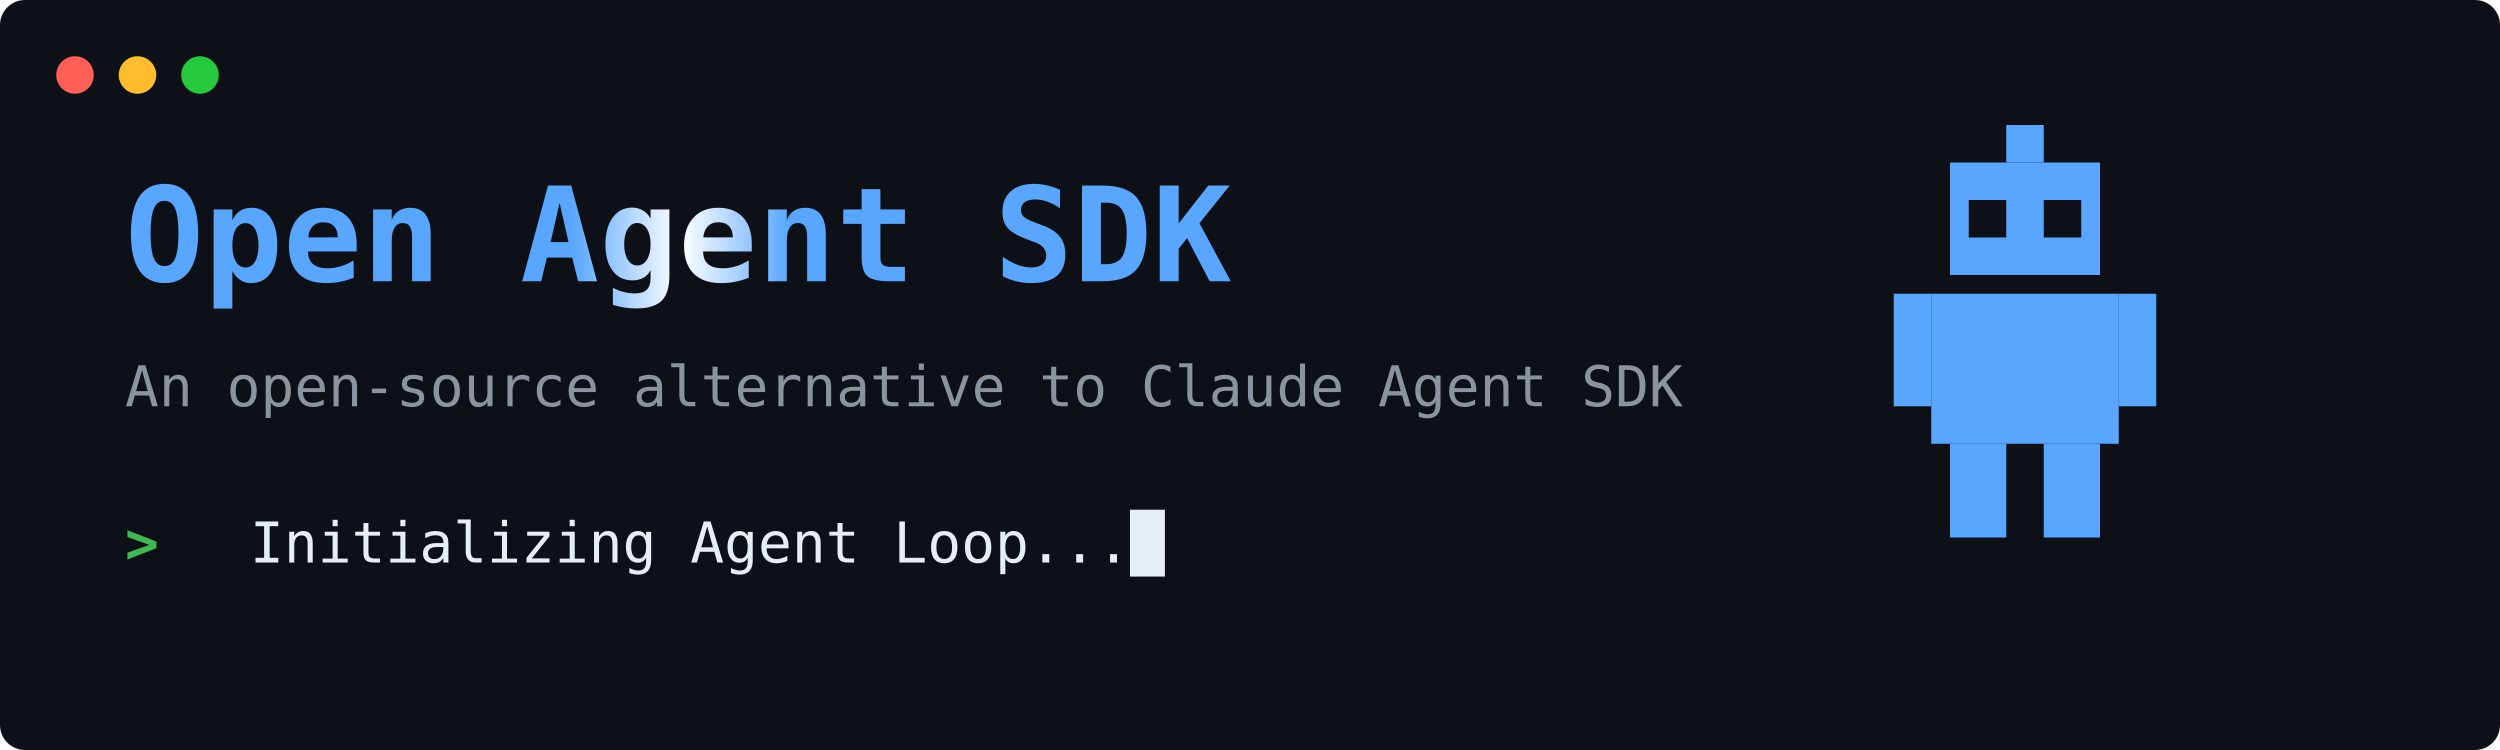
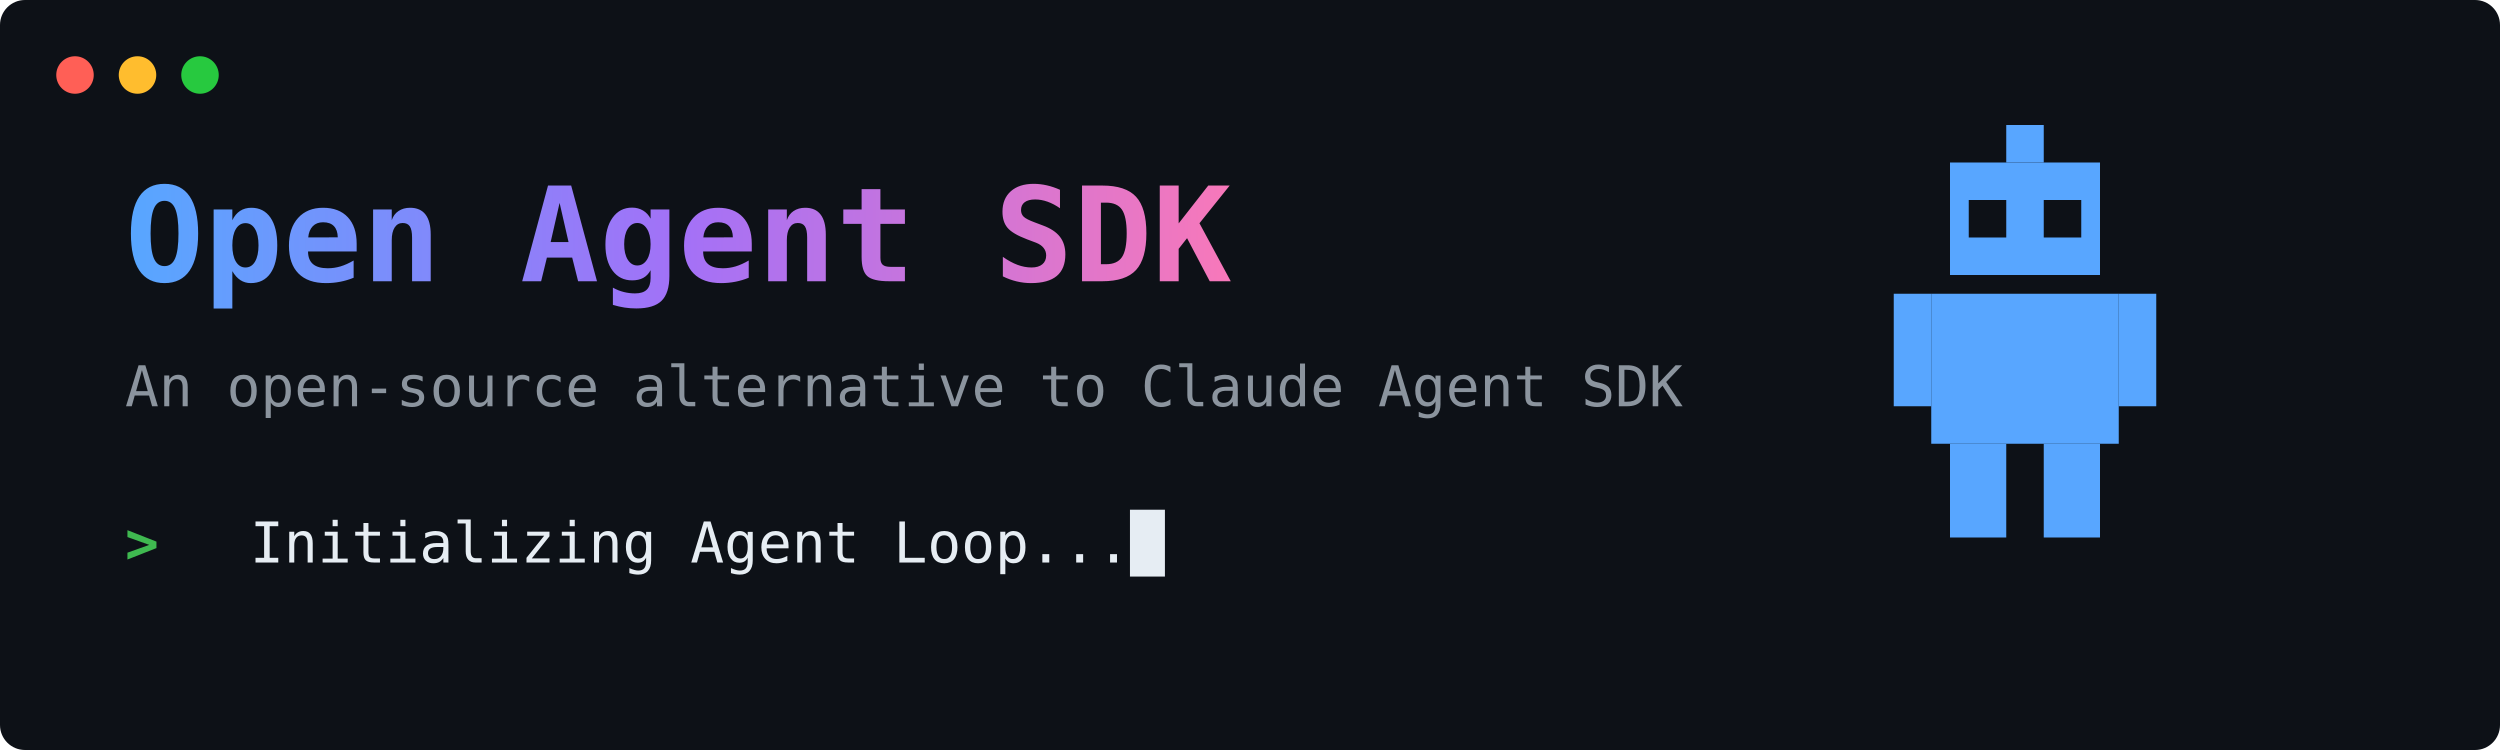
<svg xmlns="http://www.w3.org/2000/svg" width="800" height="240">
  <defs>
-     <linearGradient id="shine" x1="0" y1="0" x2="1" y2="0">
+     <linearGradient id="premium-gradient" x1="0%" y1="0%" x2="100%" y2="0%">
      <stop offset="0%" stop-color="#58a6ff" />
-       <stop offset="40%" stop-color="#58a6ff" />
-       <stop offset="50%" stop-color="#ffffff" />
-       <stop offset="60%" stop-color="#58a6ff" />
-       <stop offset="100%" stop-color="#58a6ff" />
-       <animateTransform attributeName="gradientTransform" type="translate" values="-1 0; 2 0" dur="3s" repeatCount="indefinite" />
+       <stop offset="50%" stop-color="#a371f7" />
+       <stop offset="100%" stop-color="#f778ba" />
    </linearGradient>
  </defs>
  <style>
    .bg { fill: #0d1117; }
    .dot-r { fill: #ff5f56; }
    .dot-y { fill: #ffbd2e; }
    .dot-g { fill: #27c93f; }
-     .text-title { font-family: 'Fira Code', 'JetBrains Mono', ui-monospace, SFMono-Regular, Menlo, Monaco, Consolas, monospace; font-size: 42px; fill: url(#shine); font-weight: 800; }
+     .text-title { font-family: 'Fira Code', 'JetBrains Mono', ui-monospace, SFMono-Regular, Menlo, Monaco, Consolas, monospace; font-size: 42px; fill: url(#premium-gradient); font-weight: 800; }
    .text-subtitle { font-family: 'Fira Code', 'JetBrains Mono', ui-monospace, SFMono-Regular, Menlo, Monaco, Consolas, monospace; font-size: 18px; fill: #8b949e; }
    .text-prompt { font-family: 'Fira Code', 'JetBrains Mono', ui-monospace, SFMono-Regular, Menlo, Monaco, Consolas, monospace; font-size: 18px; fill: #3fb950; font-weight: bold; }
    .text-cmd { font-family: 'Fira Code', 'JetBrains Mono', ui-monospace, SFMono-Regular, Menlo, Monaco, Consolas, monospace; font-size: 18px; fill: #e6edf3; }
    .cursor { fill: #e6edf3; animation: blink 1s step-end infinite; }
    @keyframes blink { 50% { opacity: 0; } }
  </style>
  <rect width="100%" height="100%" class="bg" rx="8" />
  <circle cx="24" cy="24" r="6" class="dot-r" />
  <circle cx="44" cy="24" r="6" class="dot-y" />
  <circle cx="64" cy="24" r="6" class="dot-g" />
  <text x="40" y="90" class="text-title">Open Agent SDK</text>
  <text x="40" y="130" class="text-subtitle">An open-source alternative to Claude Agent SDK</text>
  <text x="40" y="180" class="text-prompt">&gt;</text>
  <text x="80" y="180" class="text-cmd">Initializing Agent Loop...<tspan class="cursor"> █</tspan>
  </text>
  <g transform="translate(600, 40) scale(6)" fill="#58a6ff">
    <rect x="4" y="2" width="8" height="6" />
    <rect x="5" y="4" width="2" height="2" fill="#0d1117" />
    <rect x="9" y="4" width="2" height="2" fill="#0d1117" />
    <rect x="7" y="0" width="2" height="2" />
    <rect x="3" y="9" width="10" height="8" />
    <rect x="1" y="9" width="2" height="6" />
    <rect x="13" y="9" width="2" height="6" />
    <rect x="4" y="17" width="3" height="5" />
    <rect x="9" y="17" width="3" height="5" />
  </g>
</svg>
